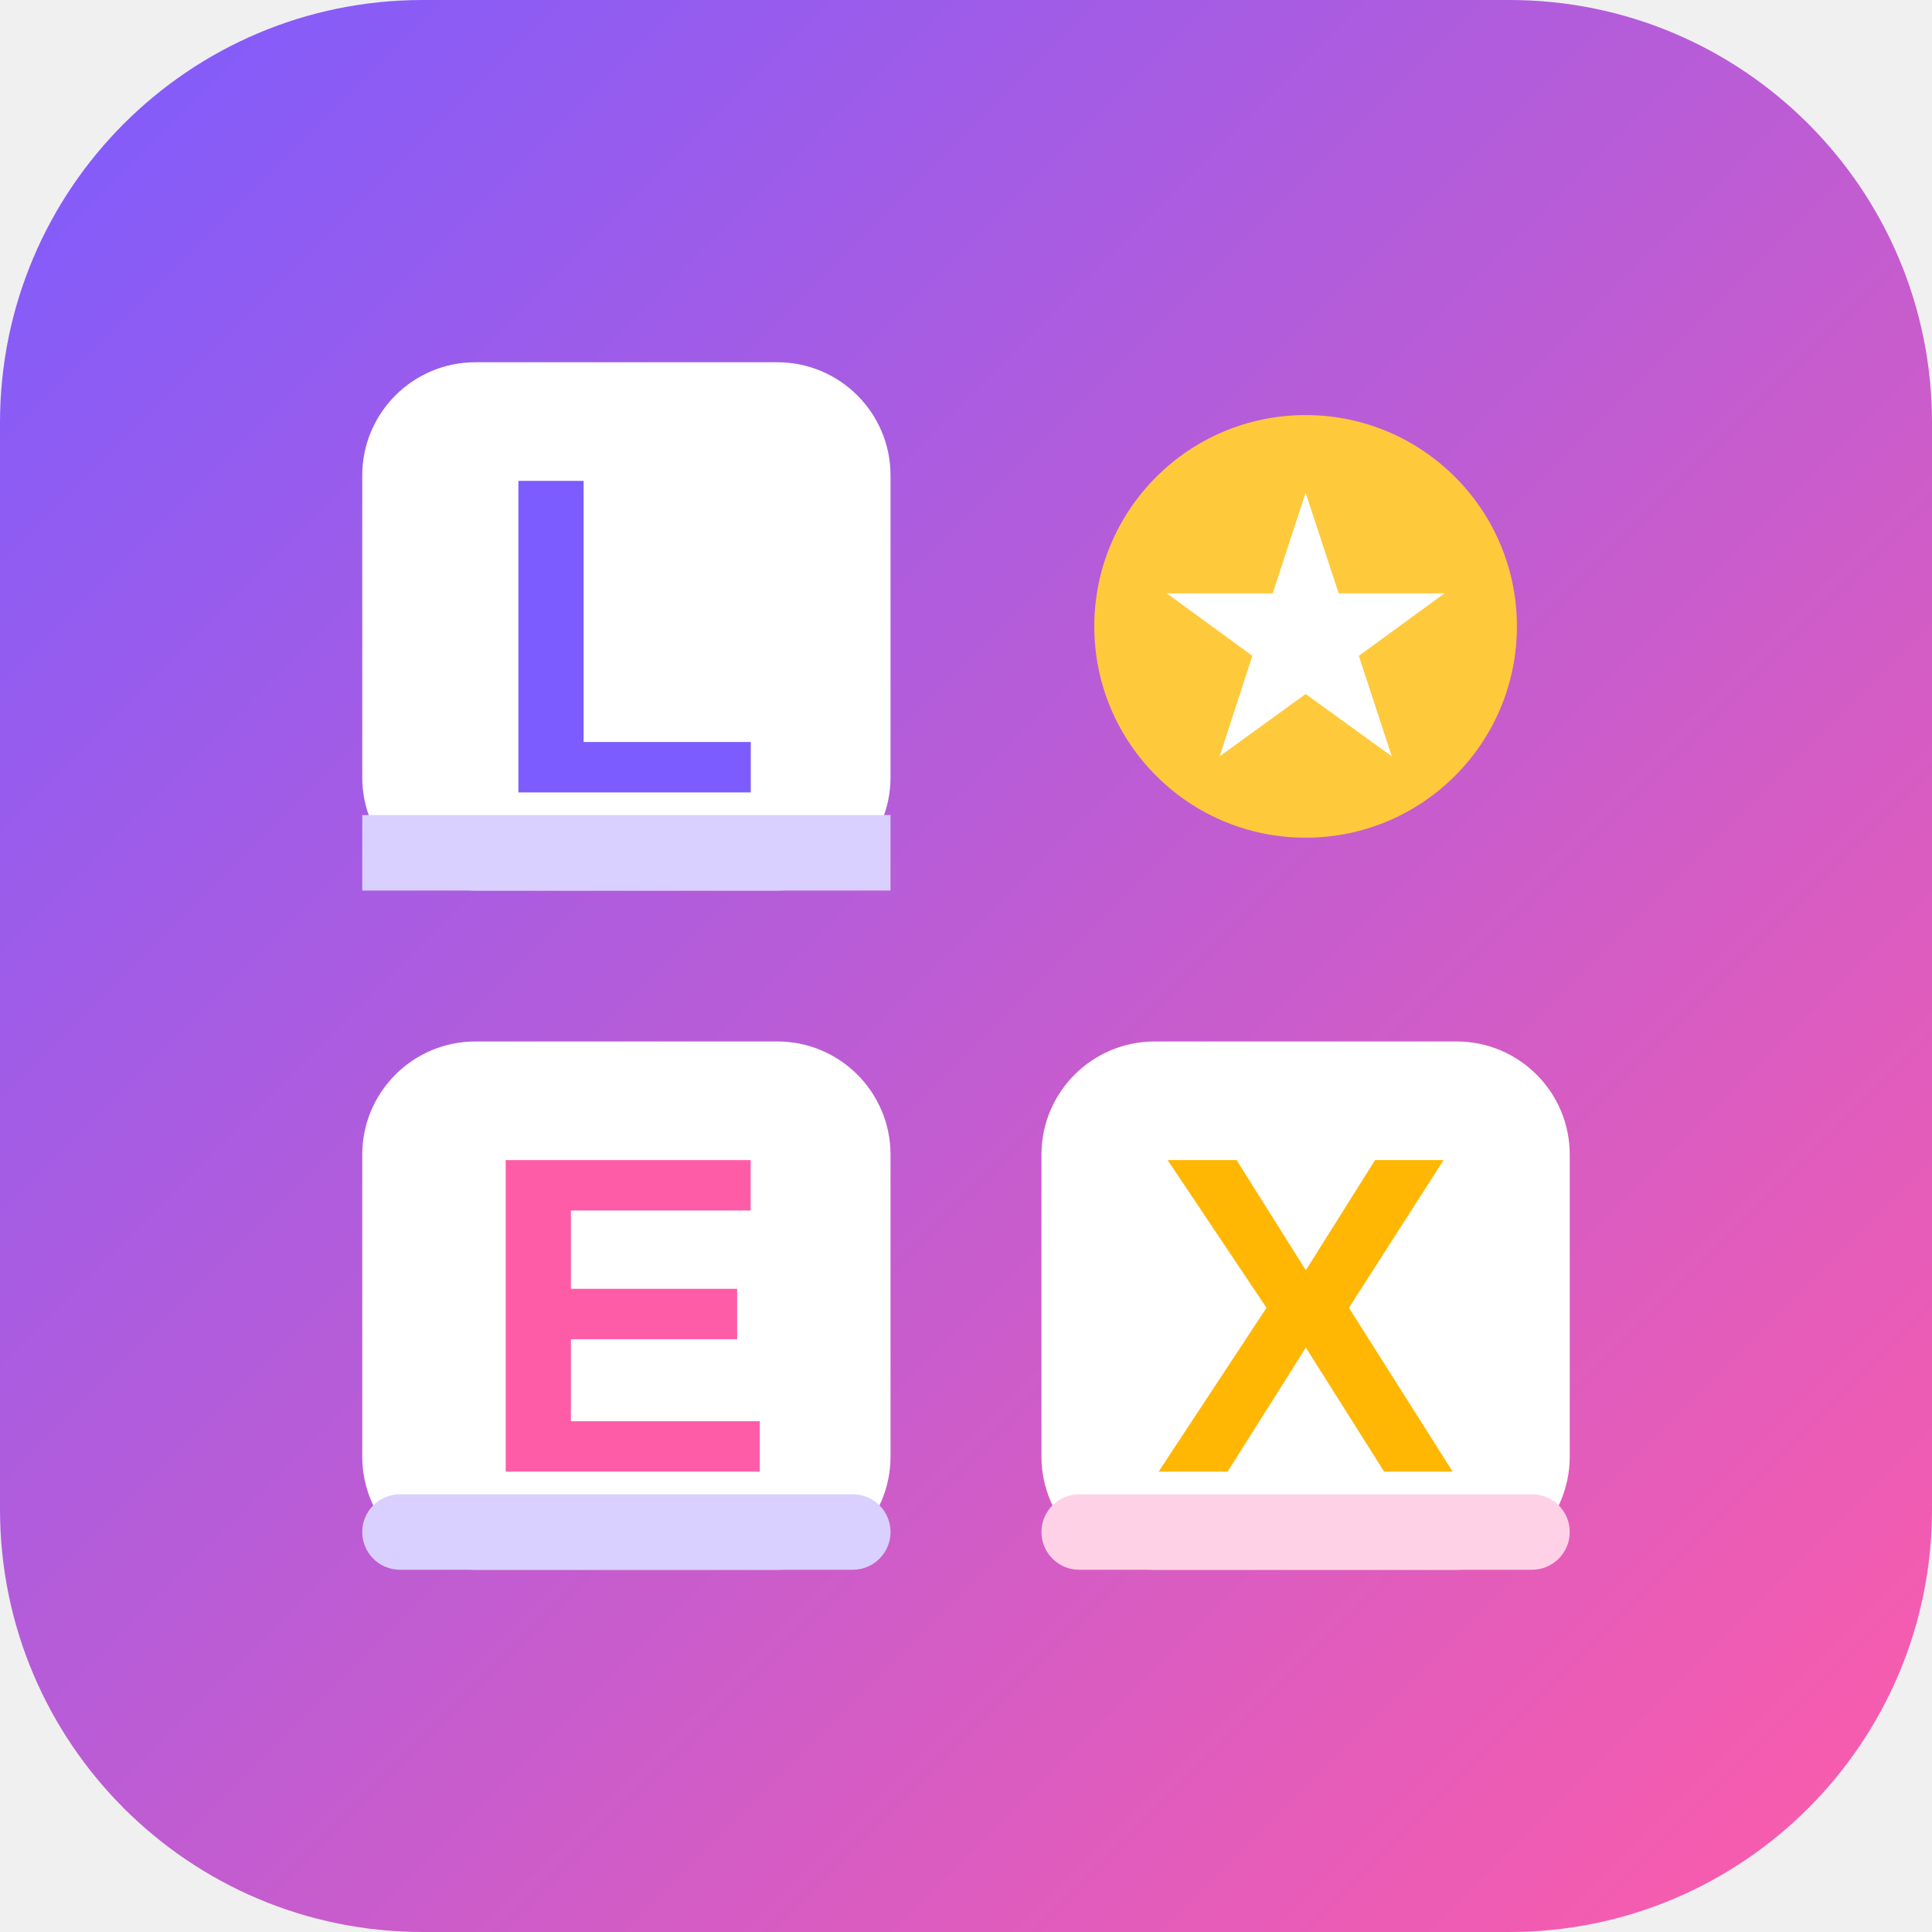
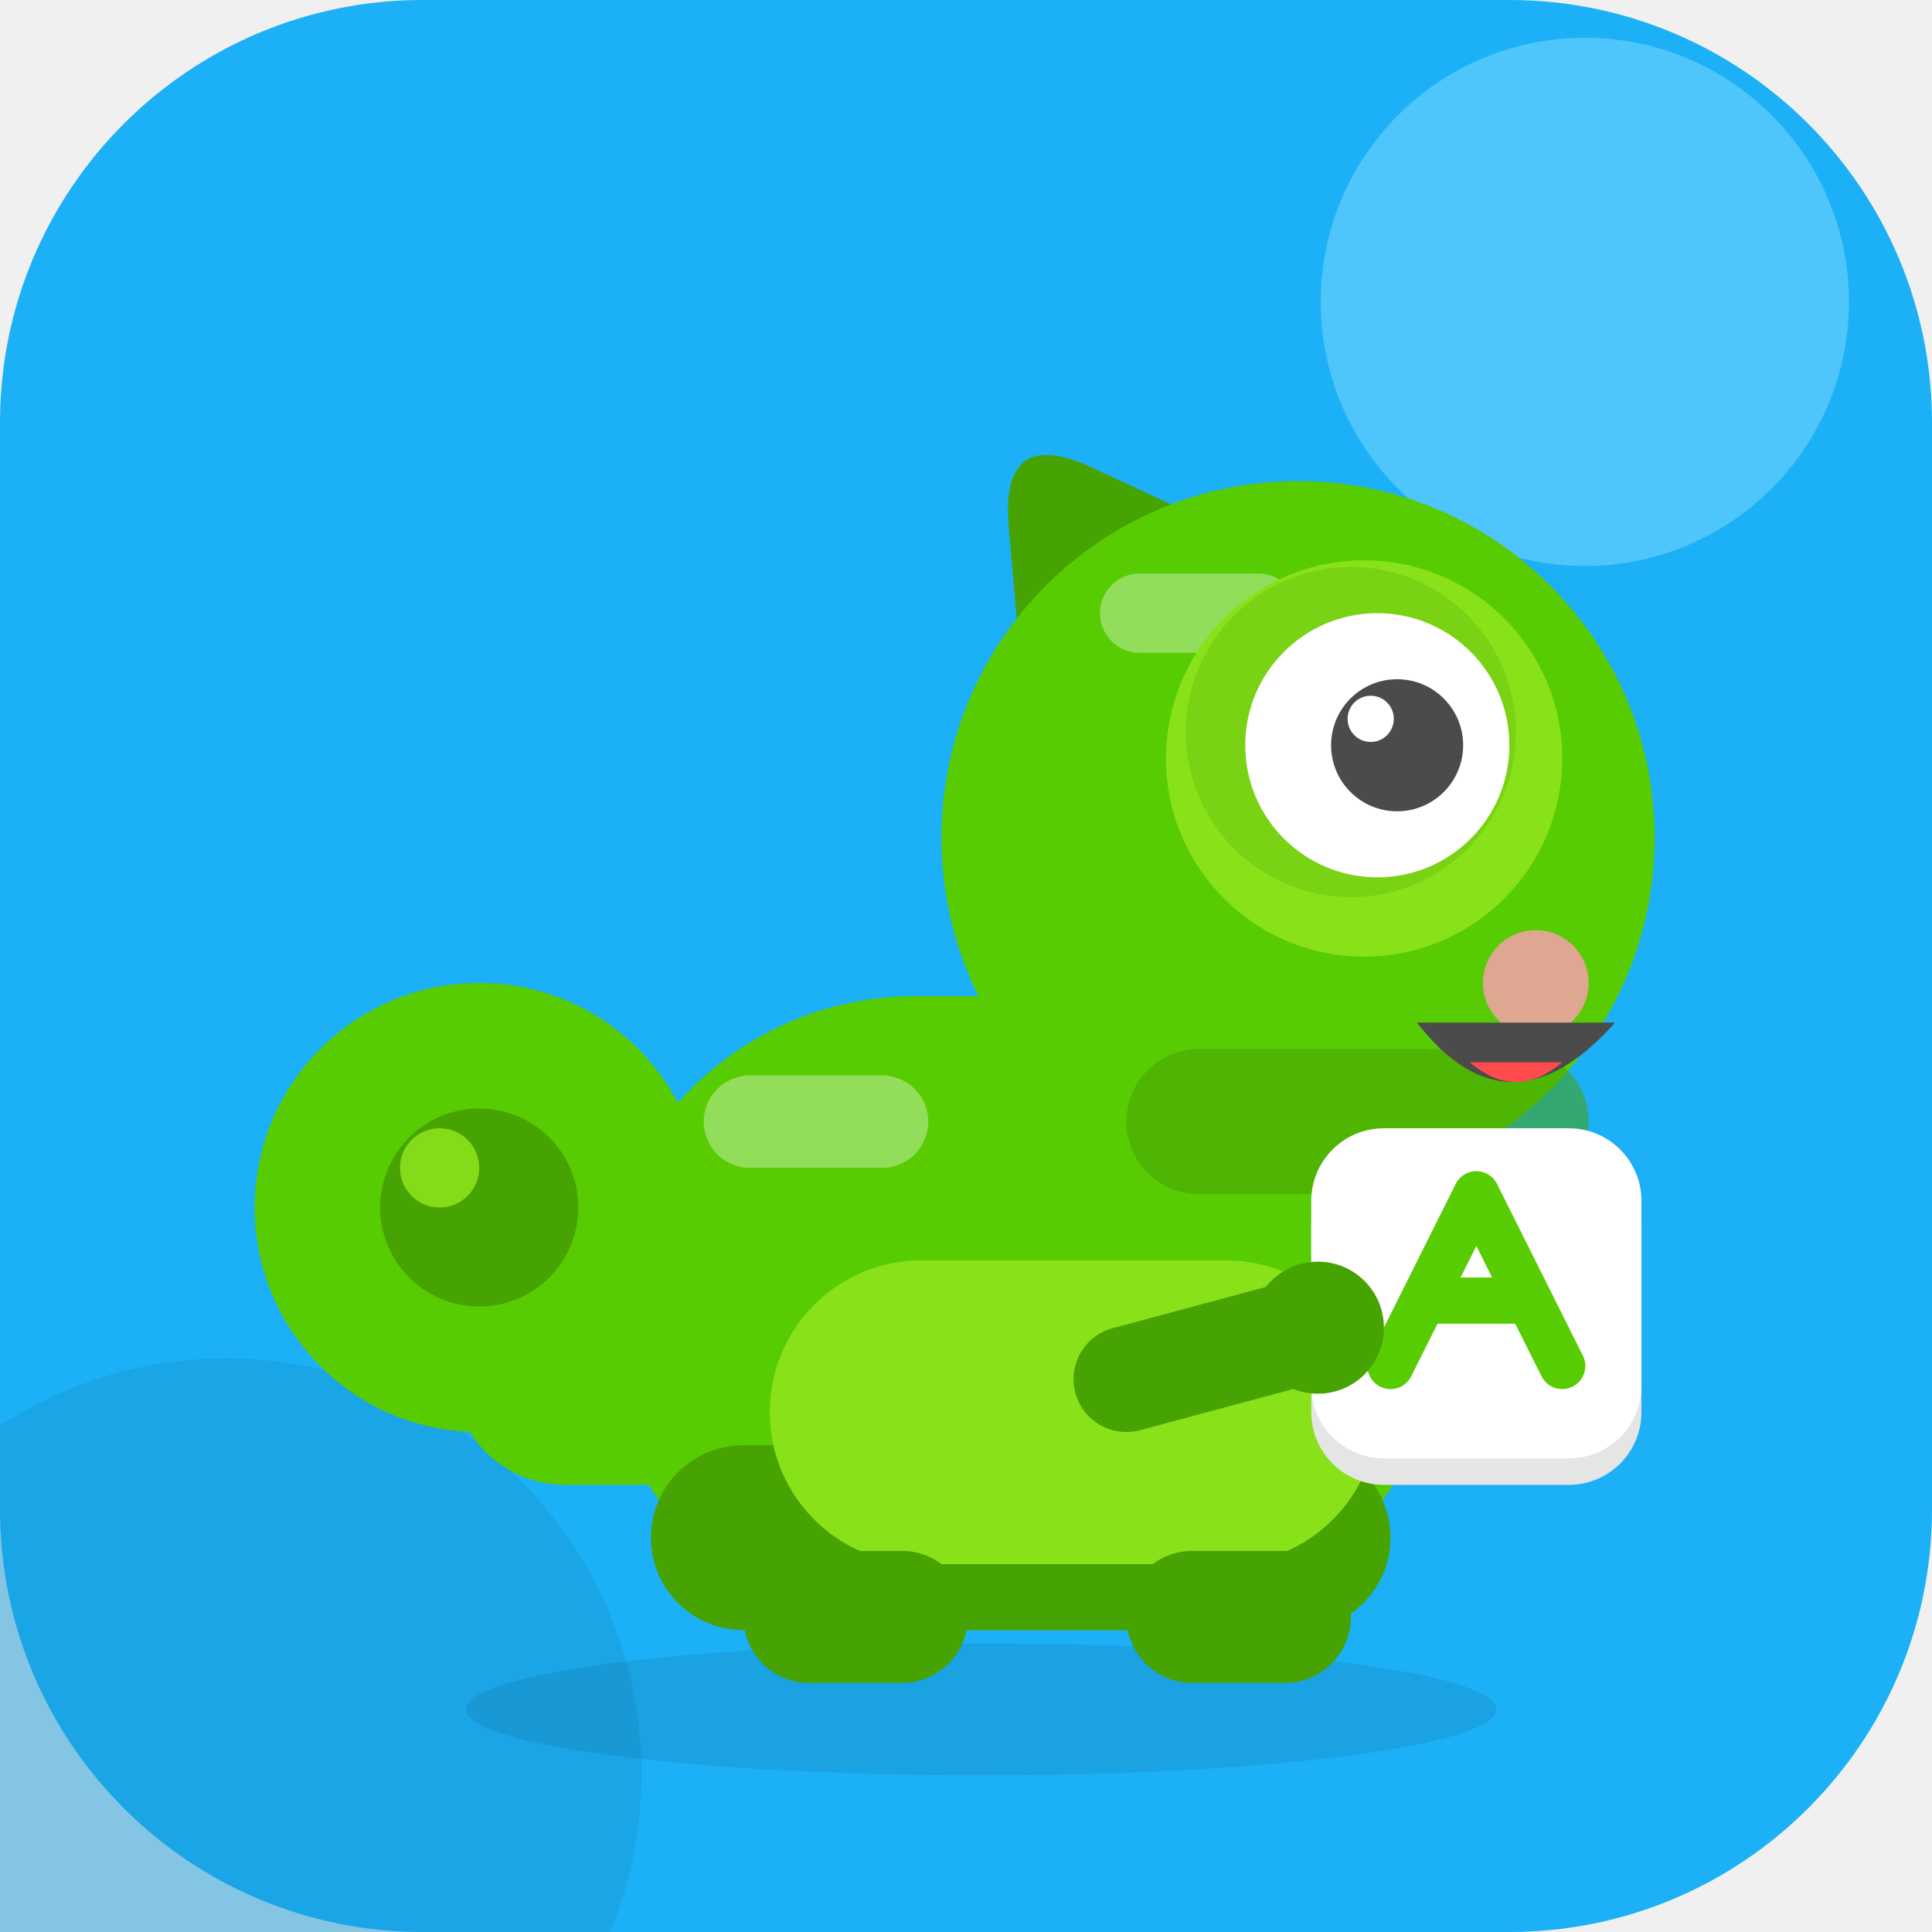
<svg xmlns="http://www.w3.org/2000/svg" width="512" height="512" viewBox="0 0 512 512">
-   <defs>
-     <linearGradient id="bg" x1="0" y1="0" x2="1" y2="1">
-       <stop offset="0" stop-color="#7c5cff" />
-       <stop offset="1" stop-color="#ff5ca8" />
-     </linearGradient>
-   </defs>
-   <rect width="512" height="512" rx="112" fill="url(#bg)" />
-   <g font-family="Arial Black, Arial, sans-serif" font-weight="900" font-size="120" text-anchor="middle">
-     <rect x="96" y="96" width="140" height="140" rx="30" fill="#fff" />
-     <rect x="96" y="276" width="140" height="140" rx="30" fill="#fff" />
-     <rect x="276" y="276" width="140" height="140" rx="30" fill="#fff" />
-     <rect x="96" y="216" width="140" height="20" fill="#d9d0ff" />
-     <rect x="96" y="396" width="140" height="20" rx="10" fill="#d9d0ff" />
-     <rect x="276" y="396" width="140" height="20" rx="10" fill="#ffd1e6" />
-     <text x="166" y="210" fill="#7c5cff">L</text>
-     <text x="166" y="390" fill="#ff5ca8">E</text>
-     <text x="346" y="390" fill="#ffb703">X</text>
-     <circle cx="346" cy="166" r="56" fill="#ffc93c" />
-     <text x="346" y="200" font-size="96" fill="#fff">★</text>
+   <rect x="0.0" y="0.0" width="512.0" height="512.0" rx="112.0" fill="#1CB0F6" />
+   <circle cx="420.0" cy="80.0" r="70.0" fill="#6FD3FF" opacity="0.6" />
+   <circle cx="60.0" cy="470.0" r="110.0" fill="#1899D6" opacity="0.5" />
+   <g transform="translate(36 40) scale(1.75)">
+     <ellipse cx="128.0" cy="236.0" rx="78.0" ry="10.0" fill="#000" opacity="0.08" />
+     <rect x="48.0" y="168.0" width="60.0" height="34.0" rx="17.0" fill="#58CC02" />
+     <circle cx="52.0" cy="160.0" r="34.0" fill="#58CC02" />
+     <circle cx="52.0" cy="160.0" r="15.0" fill="#46A302" />
+     <circle cx="46.0" cy="154.0" r="6.0" fill="#89E219" opacity="0.9" />
+     <rect x="70.0" y="128.0" width="128.0" height="96.0" rx="48.0" fill="#58CC02" />
+     <rect x="78.0" y="196.0" width="112.0" height="28.0" rx="14.0" fill="#46A302" />
+     <rect x="96.0" y="168.0" width="92.0" height="46.0" rx="23.0" fill="#89E219" />
+     <rect x="86.0" y="140.0" width="34.0" height="14.0" rx="7.0" fill="#FFFFFF" opacity="0.35" />
+     <path d="M132.2 57.0 Q130.8 41.4 144.9 48.0 L163.8 56.8 Q177.9 63.4 165.1 72.3 L148.1 84.2 Q135.3 93.2 134.0 77.7 Z" fill="#46A302" />
+     <rect x="92.0" y="212.0" width="34.0" height="20.0" rx="10.0" fill="#46A302" />
+     <rect x="150.0" y="212.0" width="34.0" height="20.0" rx="10.0" fill="#46A302" />
+     <circle cx="176.0" cy="104.0" r="54.0" fill="#58CC02" />
+     <rect x="150.0" y="136.0" width="70.0" height="22.0" rx="11.0" fill="#46A302" opacity="0.55" />
+     <rect x="146.0" y="64.0" width="30.0" height="12.0" rx="6.0" fill="#FFFFFF" opacity="0.35" />
+     <circle cx="212.0" cy="126.0" r="8.0" fill="#FF9EB5" opacity="0.8" />
+     <circle cx="186.0" cy="92.0" r="30.0" fill="#89E219" />
+     <circle cx="184.0" cy="88.0" r="25.0" fill="#46A302" opacity="0.25" />
+     <circle cx="188.0" cy="90.0" r="20.0" fill="#FFFFFF" />
+     <circle cx="191.0" cy="90.0" r="10.0" fill="#4B4B4B" />
+     <circle cx="187.0" cy="86.0" r="3.5" fill="#FFFFFF" />
+     <path d="M194 132 Q208 150 224 132 Z" fill="#4B4B4B" />
+     <path d="M202 138 Q209 144 216 138 Z" fill="#FF4B4B" />
+     <rect x="178.0" y="152.0" width="50.0" height="50.0" rx="11.0" fill="#E5E5E5" />
+     <rect x="178.0" y="148.0" width="50.0" height="50.0" rx="11.0" fill="#FFFFFF" />
+     <path d="M190.0 184.0 L203.0 158.0 L216.0 184.0" fill="none" stroke="#58CC02" stroke-width="7" stroke-linecap="round" stroke-linejoin="round" />
+     <path d="M195.7 174.1 L210.3 174.1" fill="none" stroke="#58CC02" stroke-width="7" stroke-linecap="round" stroke-linejoin="round" />
+     <path d="M150.0 186.0 L179.0 178.2" fill="none" stroke="#46A302" stroke-width="16" stroke-linecap="round" stroke-linejoin="round" />
+     <circle cx="179.0" cy="178.2" r="10.0" fill="#46A302" />
  </g>
</svg>
